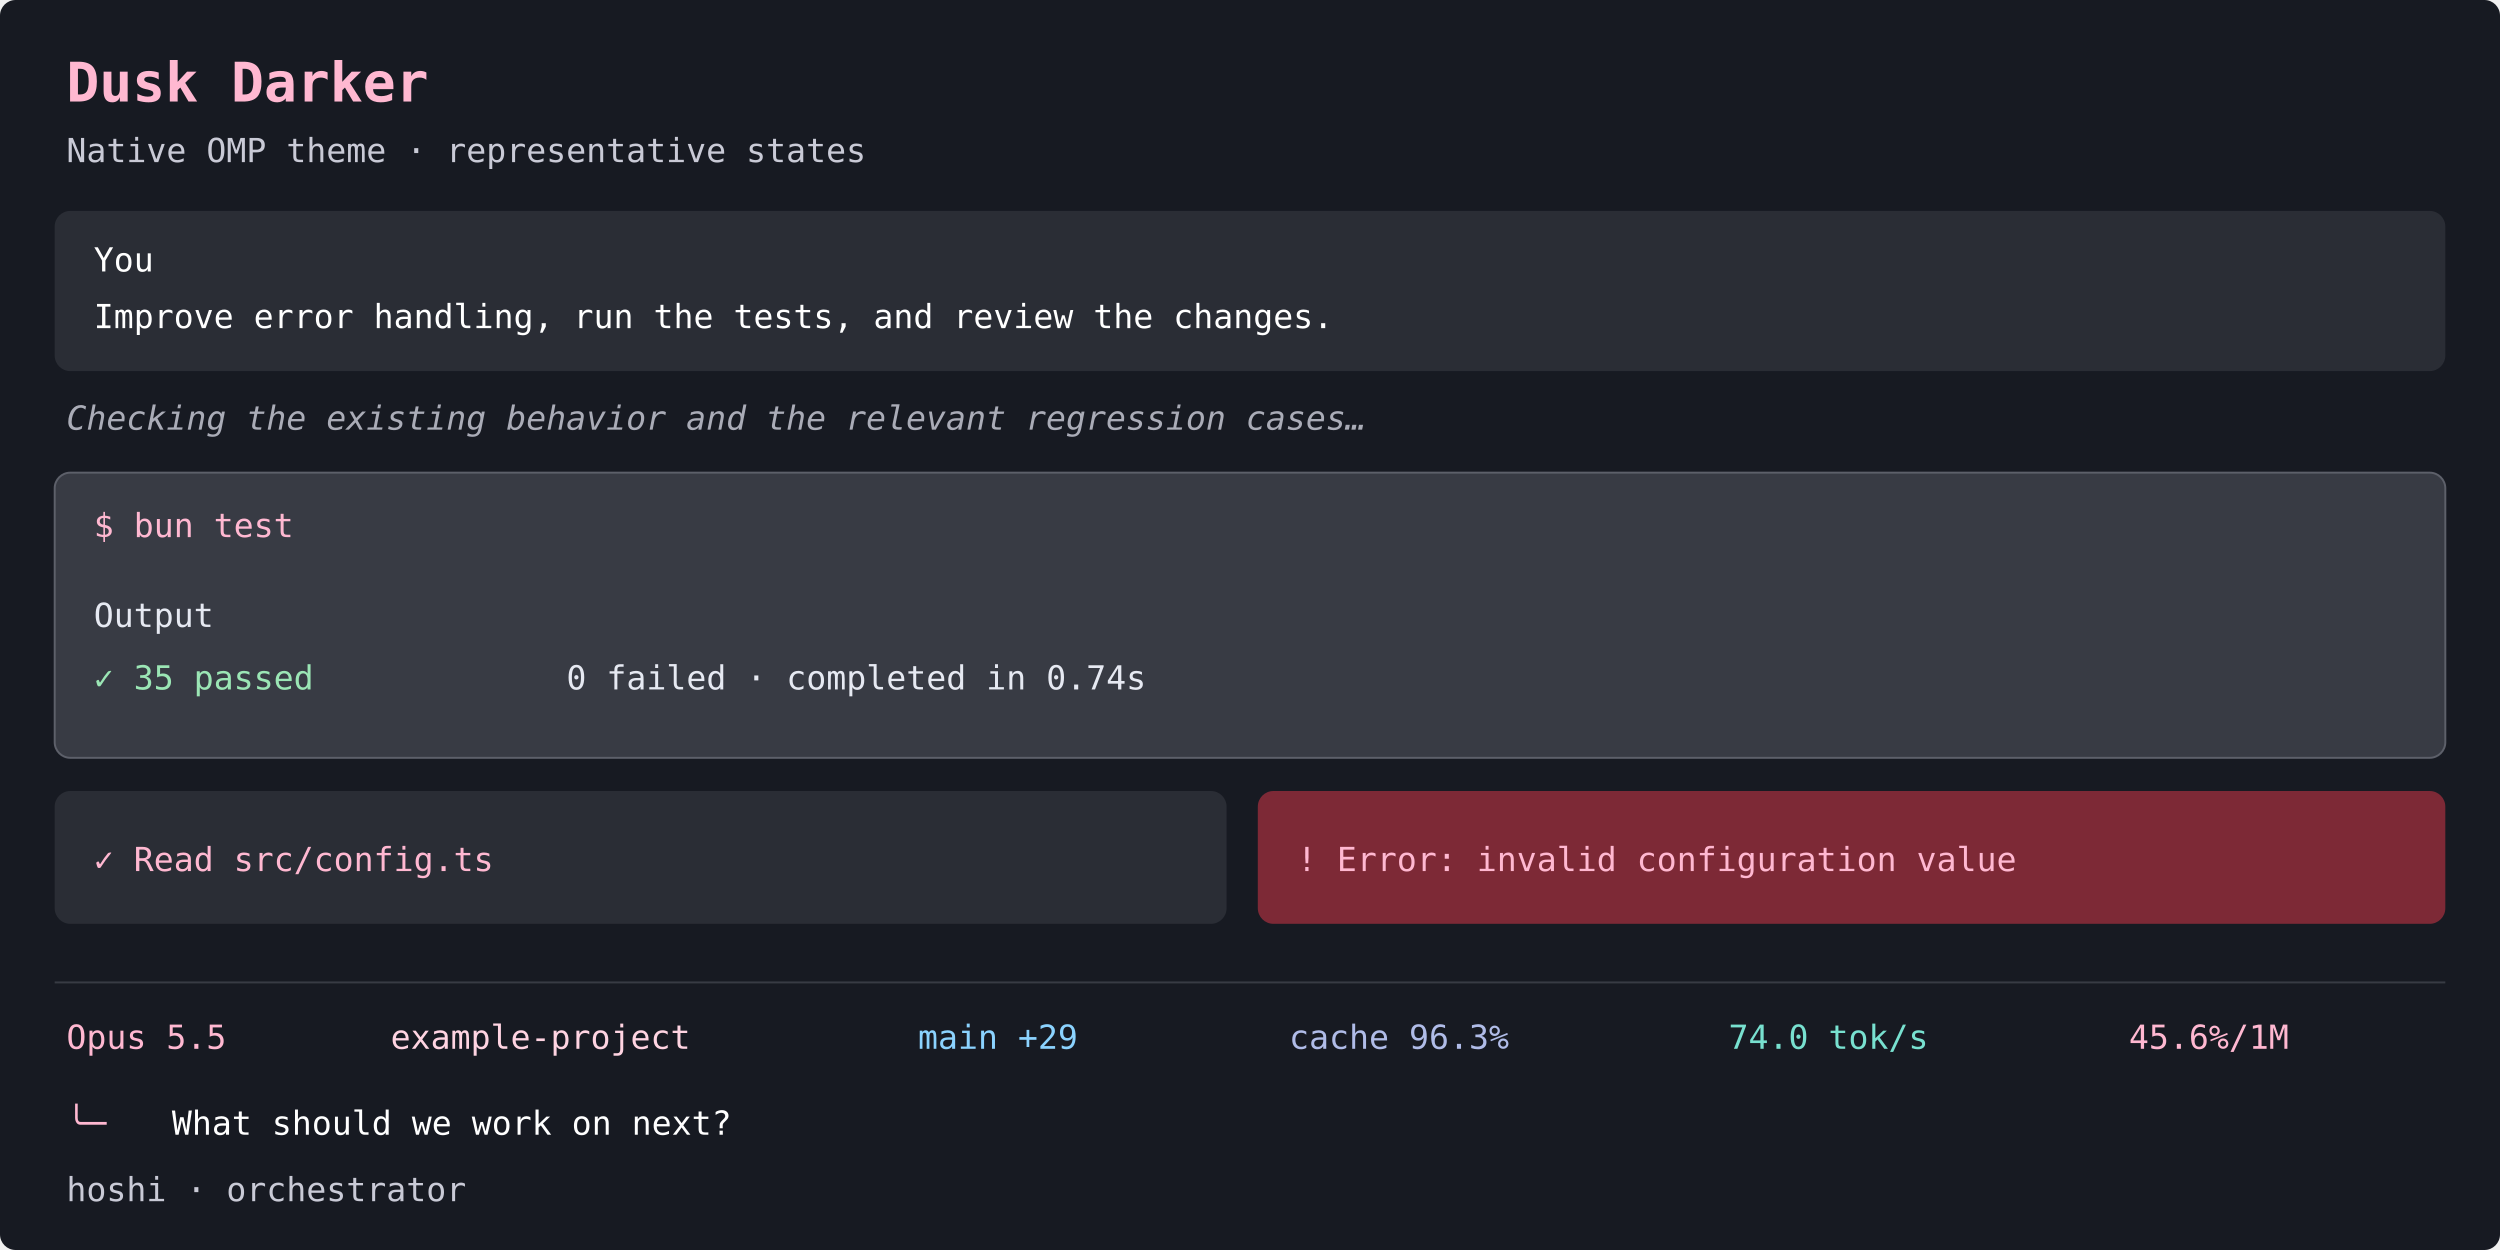
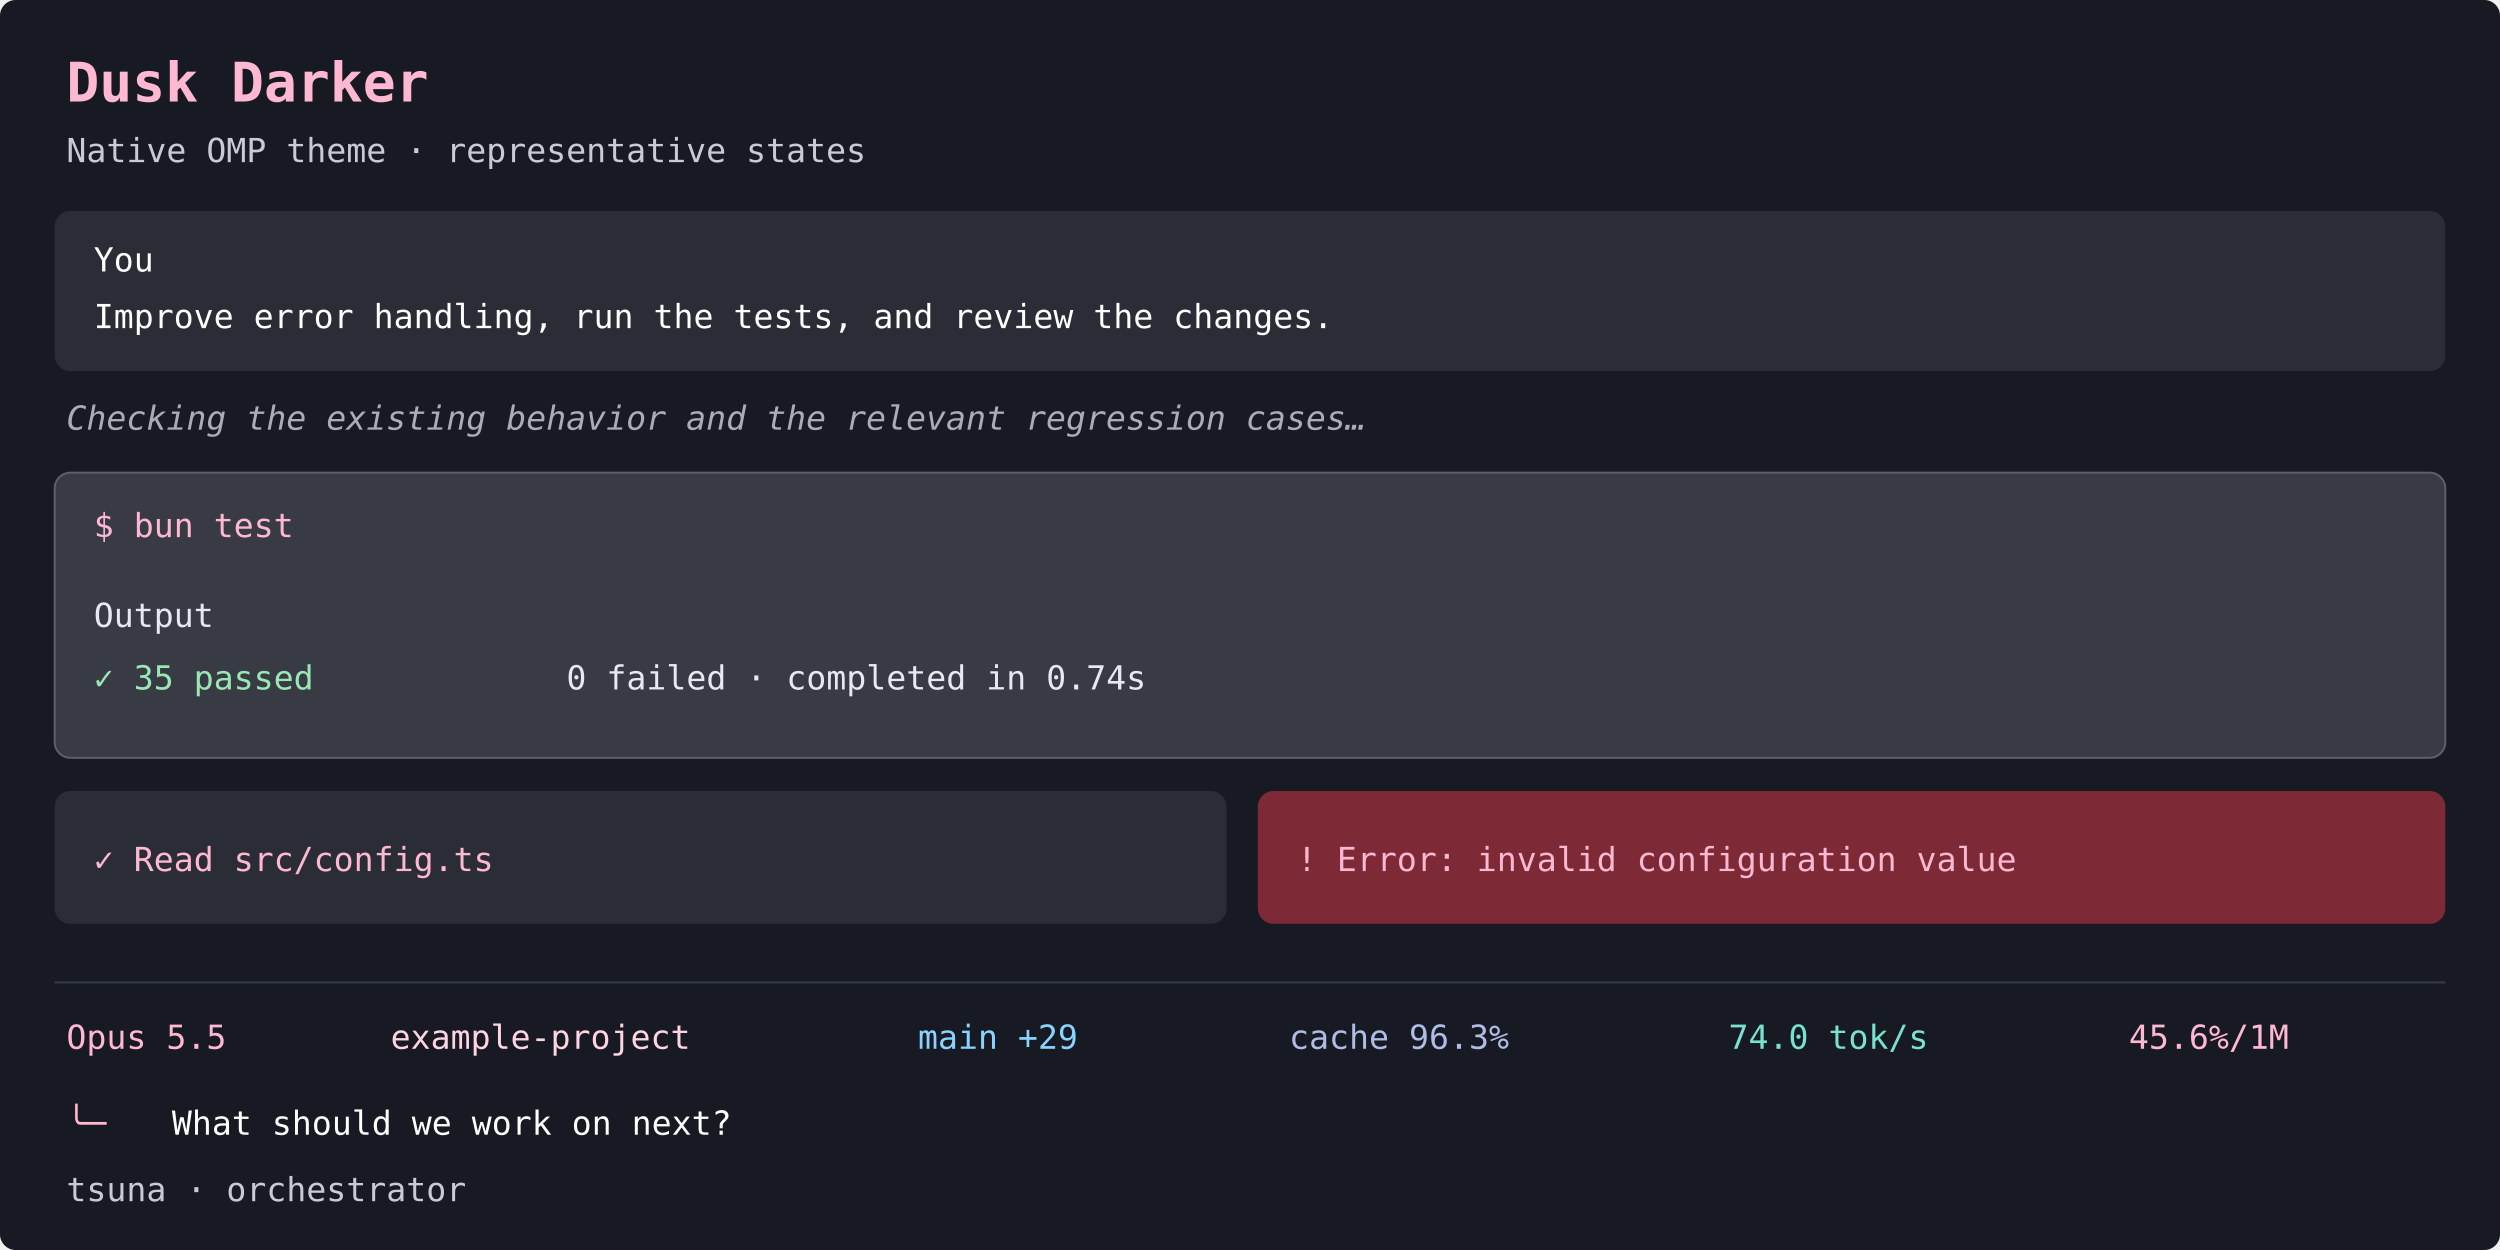
<svg xmlns="http://www.w3.org/2000/svg" width="1280" height="640" viewBox="0 0 1280 640">
  <style>text{font-family:Menlo,monospace;font-size:17px} .title{font-size:28px;font-weight:600}</style>
  <rect x="0" y="0" width="1280" height="640" rx="8" fill="#171A22" />
  <text x="34" y="52" fill="#FFB8D1" class="title">Dusk Darker</text>
  <text x="34" y="83" fill="#C9CAD6">Native OMP theme · representative states</text>
  <rect x="28" y="108" width="1224" height="82" rx="8" fill="#2A2D35" />
  <text x="48" y="139" fill="#FFFFFF">You</text>
  <text x="48" y="168" fill="#FFFFFF">Improve error handling, run the tests, and review the changes.</text>
  <text x="34" y="220" fill="#AAACB7" font-style="italic">Checking the existing behavior and the relevant regression cases…</text>
  <rect x="28" y="242" width="1224" height="146" rx="8" fill="#383B44" stroke="#5D606A" />
  <text x="48" y="275" fill="#FFB8D1">$ bun test</text>
  <path d="M48 292 H1232" stroke="#383B44" />
  <text x="48" y="321" fill="#E6E9F2">Output</text>
  <text x="48" y="353" fill="#9BE6B5">✓ 35 passed</text>
  <text x="290" y="353" fill="#E6E9F2">0 failed · completed in 0.74s</text>
  <rect x="28" y="405" width="600" height="68" rx="8" fill="#2A2D35" />
  <text x="48" y="446" fill="#FFB8D1">✓ Read src/config.ts</text>
  <rect x="644" y="405" width="608" height="68" rx="8" fill="#7D2936" />
  <text x="664" y="446" fill="#FFB8D1">! Error: invalid configuration value</text>
  <path d="M28 503 H1252" stroke="#383B44" />
  <text x="34" y="537" fill="#FFB8D1">Opus 5.5</text>
  <text x="200" y="537" fill="#FFD4E2">example-project</text>
  <text x="470" y="537" fill="#8BD3FF">main +29</text>
  <text x="660" y="537" fill="#B0BCE8">cache 96.3%</text>
  <text x="885" y="537" fill="#78E1D0">74.0 tok/s</text>
  <text x="1090" y="537" fill="#FFB8D1">45.6%/1M</text>
  <text x="34" y="581" fill="#FFB8D1">╰─</text>
  <text x="88" y="581" fill="#FFFFFF">What should we work on next?</text>
-   <text x="34" y="615" fill="#C9CAD6">hoshi · orchestrator</text>
+   <text x="34" y="615" fill="#C9CAD6">tsuna · orchestrator</text>
</svg>
